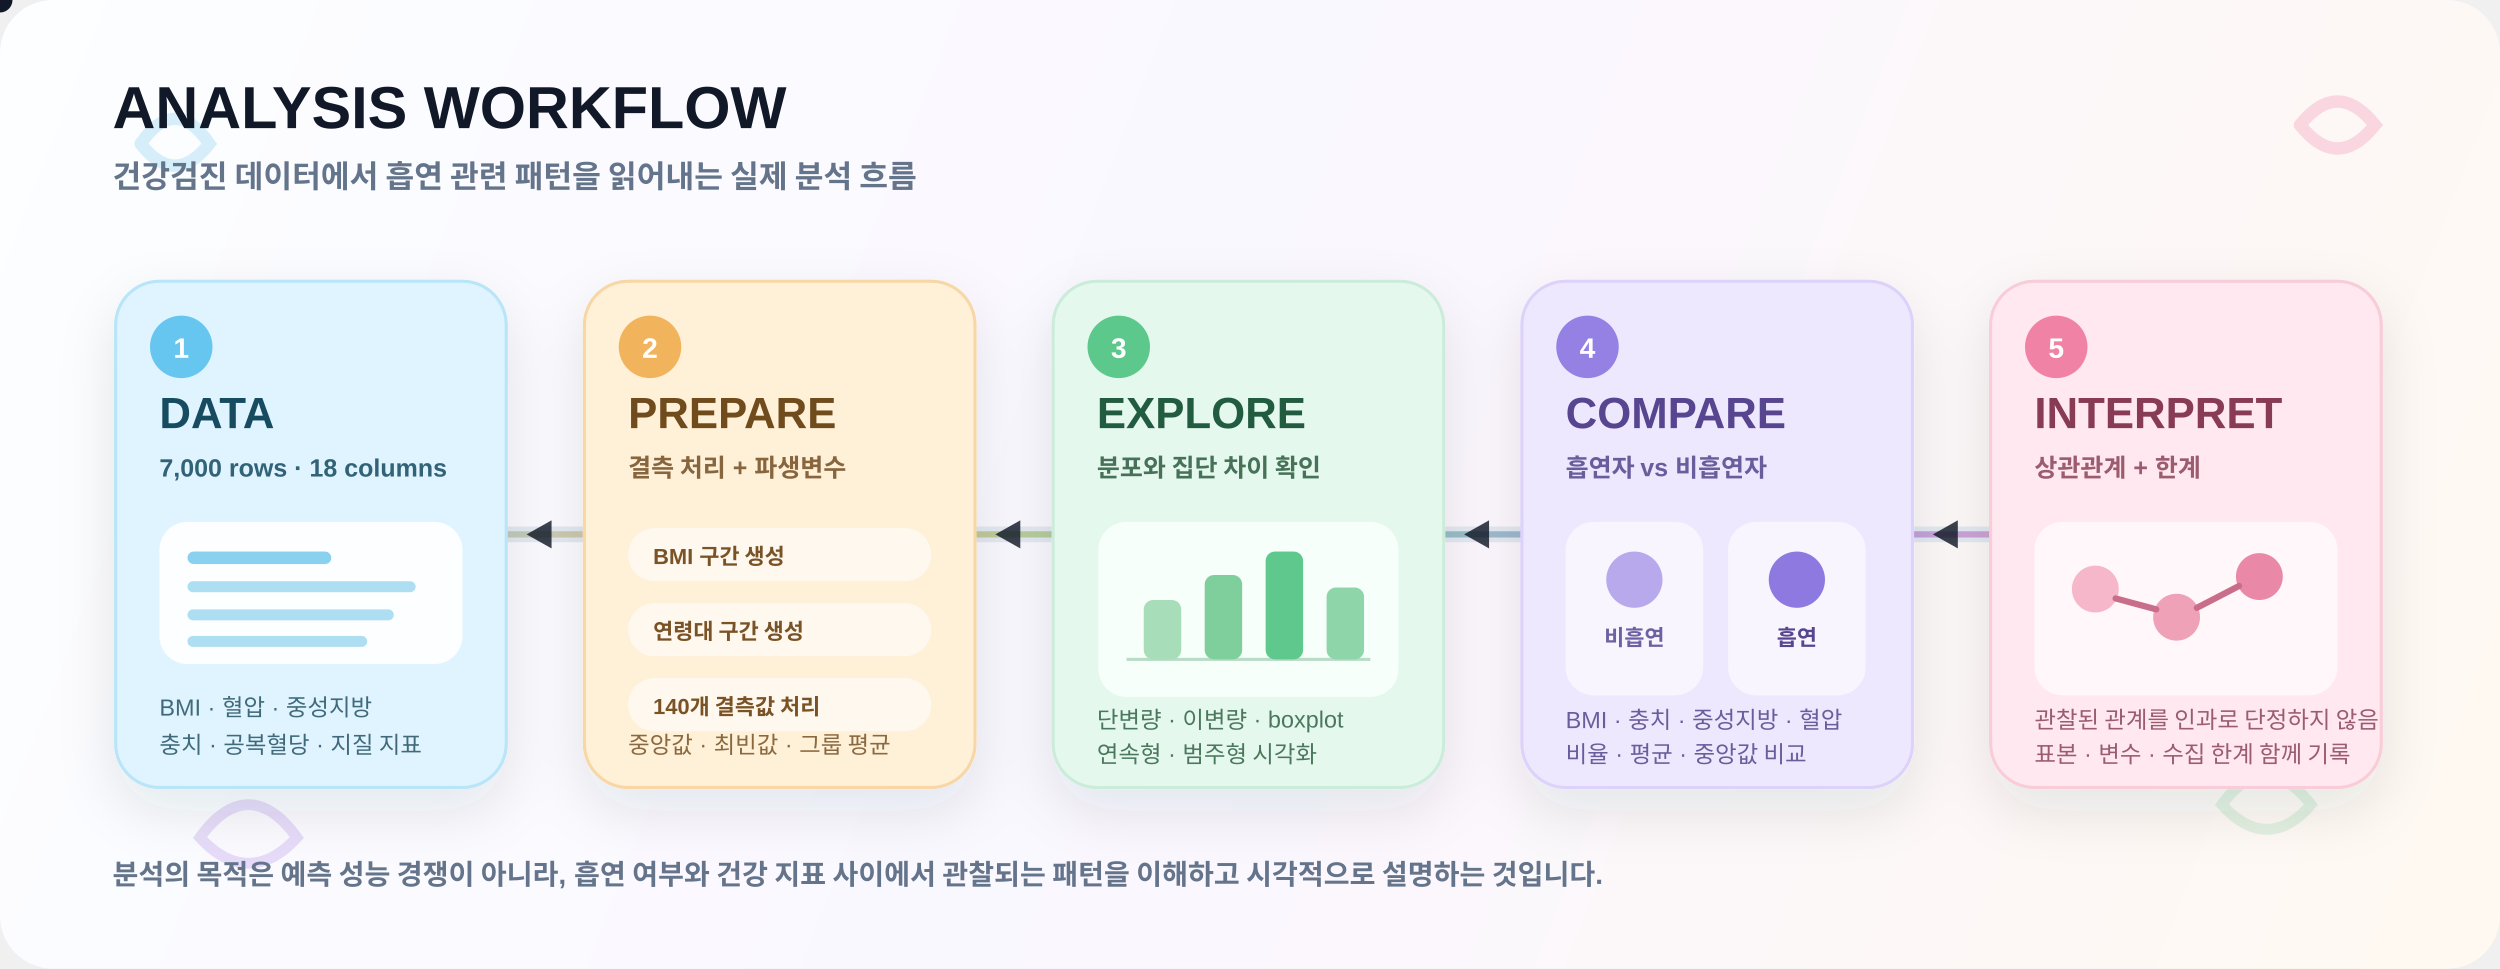
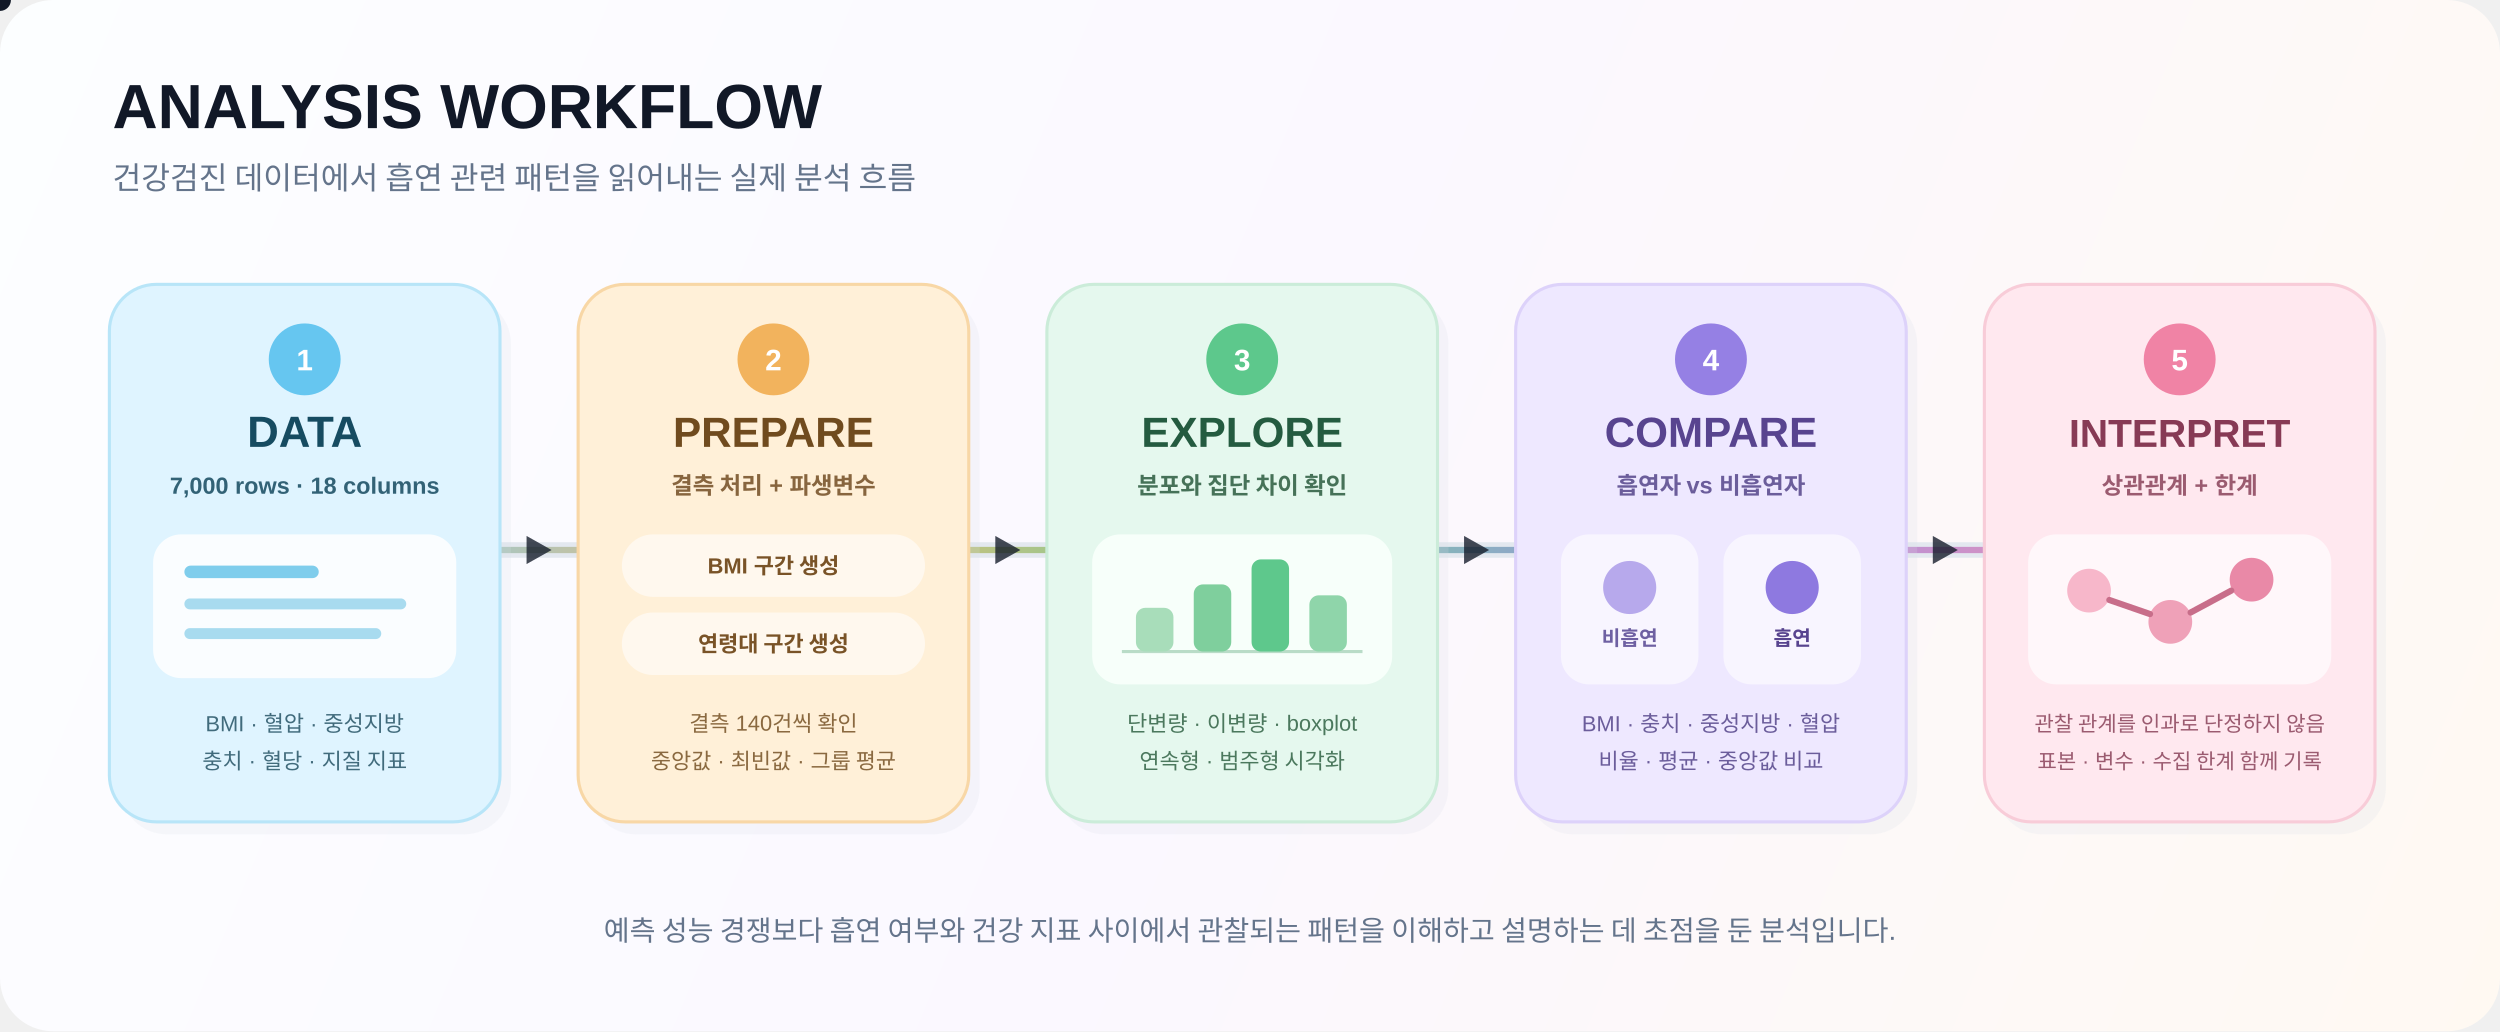
- <svg xmlns="http://www.w3.org/2000/svg" width="1600" height="620" viewBox="0 0 1600 620" role="img" aria-labelledby="title desc">
+ <svg xmlns="http://www.w3.org/2000/svg" width="1600" height="660" viewBox="0 0 1600 660" role="img" aria-labelledby="title desc">
  <defs>
-     <linearGradient id="bg" x1="0" y1="0" x2="1600" y2="620" gradientUnits="userSpaceOnUse">
-       <stop stop-color="#FCFEFF" />
-       <stop offset="0.52" stop-color="#FAF7FF" />
-       <stop offset="1" stop-color="#FFF9F1" />
+     <linearGradient id="bg" x1="0" y1="0" x2="1600" y2="660" gradientUnits="userSpaceOnUse">
+       <stop offset="0" stop-color="#FCFEFF" />
+       <stop offset="0.50" stop-color="#FBF8FF" />
+       <stop offset="1" stop-color="#FFF9F2" />
    </linearGradient>
-     <filter id="shadow" x="-20%" y="-25%" width="140%" height="170%">
-       <feDropShadow dx="0" dy="14" stdDeviation="18" flood-color="#1E293B" flood-opacity="0.10" />
-     </filter>
-     <linearGradient id="line" x1="160" y1="0" x2="1440" y2="0" gradientUnits="userSpaceOnUse">
-       <stop stop-color="#6EC8F2" />
-       <stop offset="0.25" stop-color="#F4B45E" />
-       <stop offset="0.50" stop-color="#69C892" />
-       <stop offset="0.75" stop-color="#9A83E8" />
-       <stop offset="1" stop-color="#F08AA8" />
+     <linearGradient id="rail" x1="195" y1="0" x2="1395" y2="0" gradientUnits="userSpaceOnUse">
+       <stop stop-color="#69C9F3" />
+       <stop offset="0.25" stop-color="#F2B25A" />
+       <stop offset="0.50" stop-color="#5DC88C" />
+       <stop offset="0.75" stop-color="#9580E4" />
+       <stop offset="1" stop-color="#F083A5" />
    </linearGradient>
  </defs>
-   <rect width="1600" height="620" rx="34" fill="url(#bg)" />
-   <g opacity="0.58" fill="none" stroke-linecap="round">
-     <path d="M90 92 q22 -32 44 0 q-22 28 -44 0" stroke="#B9E4F7" stroke-width="8" />
-     <path d="M1472 80 q24 -30 48 0 q-24 30 -48 0" stroke="#F6BDD0" stroke-width="8" />
-     <path d="M128 536 c20 -28 42 -28 62 0 c-20 22 -42 22 -62 0z" stroke="#D7C5F4" stroke-width="7" />
-     <path d="M1422 515 c18 -25 38 -25 57 0 c-18 21 -38 21 -57 0z" stroke="#CBE8D2" stroke-width="7" />
+   <rect width="1600" height="660" rx="34" fill="url(#bg)" />
+   <text x="72" y="82" font-family="Arial, 'Noto Sans KR', sans-serif" font-size="40" font-weight="800" fill="#111827">ANALYSIS WORKFLOW</text>
+   <text x="72" y="121" font-family="Arial, 'Noto Sans KR', sans-serif" font-size="20" fill="#64748B">건강검진 데이터에서 흡연 관련 패턴을 읽어내는 실제 분석 흐름</text>
+   <path d="M195 352H1395" stroke="#E3E8EF" stroke-width="10" stroke-linecap="round" />
+   <path d="M195 352H1395" stroke="url(#rail)" stroke-width="4" stroke-linecap="round" opacity="0.84" />
+   <circle r="7" fill="#111827">
+     <animateMotion dur="8s" repeatCount="indefinite" path="M195 352H1395" />
+     <animate attributeName="opacity" values="0;1;1;1;0" dur="8s" repeatCount="indefinite" />
+   </circle>
+   <g fill="#D8DEE8" opacity="0.20">
+     <rect x="77" y="190" width="250" height="344" rx="30" />
+     <rect x="377" y="190" width="250" height="344" rx="30" />
+     <rect x="677" y="190" width="250" height="344" rx="30" />
+     <rect x="977" y="190" width="250" height="344" rx="30" />
+     <rect x="1277" y="190" width="250" height="344" rx="30" />
  </g>
-   <text x="72" y="82" font-family="Arial, sans-serif" font-size="38" font-weight="800" fill="#111827">ANALYSIS WORKFLOW</text>
-   <text x="72" y="120" font-family="Arial, sans-serif" font-size="20" font-weight="600" fill="#64748B">건강검진 데이터에서 흡연 관련 패턴을 읽어내는 실제 분석 흐름</text>
-   <path d="M176 342 H1422" stroke="#E2E8F0" stroke-width="10" stroke-linecap="round" />
-   <path d="M176 342 H1422" stroke="url(#line)" stroke-width="4" stroke-linecap="round" opacity="0.72" />
-   <circle r="8" fill="#111827">
-     <animateMotion dur="7.8s" repeatCount="indefinite" path="M176 342 H1422" />
-     <animate attributeName="opacity" values="0;1;1;1;0" dur="7.8s" repeatCount="indefinite" />
-   </circle>
-   <g font-family="Arial, sans-serif" filter="url(#shadow)">
-     <g transform="translate(74 180)">
-       <rect width="250" height="324" rx="28" fill="#DFF4FF" stroke="#B8E5F8" stroke-width="2" />
-       <circle cx="42" cy="42" r="20" fill="#66C6F0" />
-       <text x="42" y="49" text-anchor="middle" font-size="18" font-weight="800" fill="#FFFFFF">1</text>
-       <text x="28" y="94" font-size="28" font-weight="800" fill="#164B61">DATA</text>
-       <text x="28" y="125" font-size="16" font-weight="700" fill="#326276">7,000 rows · 18 columns</text>
-       <g transform="translate(28 154)" fill="#FFFFFF" opacity="0.90">
-         <rect x="0" y="0" width="194" height="91" rx="18" />
-         <rect x="18" y="19" width="92" height="8" rx="4" fill="#7FCDEC" />
-         <rect x="18" y="38" width="146" height="7" rx="3.5" fill="#A8DBEF" />
-         <rect x="18" y="56" width="132" height="7" rx="3.5" fill="#A8DBEF" />
-         <rect x="18" y="73" width="115" height="7" rx="3.5" fill="#A8DBEF" />
-       </g>
-       <text x="28" y="278" font-size="15" fill="#416B7C">BMI · 혈압 · 중성지방</text>
-       <text x="28" y="302" font-size="15" fill="#416B7C">충치 · 공복혈당 · 지질 지표</text>
+   <g font-family="Arial, 'Noto Sans KR', sans-serif">
+     <g transform="translate(70 182)">
+       <rect width="250" height="344" rx="30" fill="#DFF4FF" stroke="#B8E5F8" stroke-width="2" />
+       <circle cx="125" cy="48" r="23" fill="#66C6F0" />
+       <text x="125" y="55" text-anchor="middle" font-size="19" font-weight="800" fill="#FFFFFF">1</text>
+       <text x="125" y="104" text-anchor="middle" font-size="28" font-weight="800" fill="#164B61">DATA</text>
+       <text x="125" y="134" text-anchor="middle" font-size="15" font-weight="700" fill="#326276">7,000 rows · 18 columns</text>
+       <rect x="28" y="160" width="194" height="92" rx="18" fill="#FFFFFF" fill-opacity="0.84" />
+       <rect x="48" y="180" width="86" height="8" rx="4" fill="#7FCDEC" />
+       <rect x="48" y="201" width="142" height="7" rx="3.5" fill="#A8DBEF" />
+       <rect x="48" y="220" width="126" height="7" rx="3.5" fill="#A8DBEF" />
+       <text x="125" y="286" text-anchor="middle" font-size="14" fill="#416B7C">BMI · 혈압 · 중성지방</text>
+       <text x="125" y="310" text-anchor="middle" font-size="14" fill="#416B7C">충치 · 혈당 · 지질 지표</text>
    </g>
-     <g transform="translate(374 180)">
-       <rect width="250" height="324" rx="28" fill="#FFF0D8" stroke="#F8D7A6" stroke-width="2" />
-       <circle cx="42" cy="42" r="20" fill="#F2B35D" />
-       <text x="42" y="49" text-anchor="middle" font-size="18" font-weight="800" fill="#FFFFFF">2</text>
-       <text x="28" y="94" font-size="28" font-weight="800" fill="#704B1E">PREPARE</text>
-       <text x="28" y="125" font-size="16" font-weight="700" fill="#87653E">결측 처리 + 파생변수</text>
-       <g transform="translate(28 158)">
-         <rect width="194" height="34" rx="17" fill="#FFF8EE" />
-         <text x="16" y="23" font-size="14" font-weight="700" fill="#795327">BMI 구간 생성</text>
-         <rect y="48" width="194" height="34" rx="17" fill="#FFF8EE" />
-         <text x="16" y="71" font-size="14" font-weight="700" fill="#795327">연령대 구간 생성</text>
-         <rect y="96" width="194" height="34" rx="17" fill="#FFF8EE" />
-         <text x="16" y="119" font-size="14" font-weight="700" fill="#795327">140개 결측값 처리</text>
-       </g>
-       <text x="28" y="302" font-size="15" fill="#8A6940">중앙값 · 최빈값 · 그룹 평균</text>
+     <g transform="translate(370 182)">
+       <rect width="250" height="344" rx="30" fill="#FFF0D8" stroke="#F8D7A6" stroke-width="2" />
+       <circle cx="125" cy="48" r="23" fill="#F2B35D" />
+       <text x="125" y="55" text-anchor="middle" font-size="19" font-weight="800" fill="#FFFFFF">2</text>
+       <text x="125" y="104" text-anchor="middle" font-size="27" font-weight="800" fill="#704B1E">PREPARE</text>
+       <text x="125" y="134" text-anchor="middle" font-size="15" font-weight="700" fill="#87653E">결측 처리 + 파생변수</text>
+       <rect x="28" y="160" width="194" height="40" rx="20" fill="#FFF8EE" />
+       <text x="125" y="185" text-anchor="middle" font-size="14" font-weight="700" fill="#795327">BMI 구간 생성</text>
+       <rect x="28" y="210" width="194" height="40" rx="20" fill="#FFF8EE" />
+       <text x="125" y="235" text-anchor="middle" font-size="14" font-weight="700" fill="#795327">연령대 구간 생성</text>
+       <text x="125" y="286" text-anchor="middle" font-size="14" fill="#8A6940">결측 140건씩 확인</text>
+       <text x="125" y="310" text-anchor="middle" font-size="14" fill="#8A6940">중앙값 · 최빈값 · 그룹 평균</text>
    </g>
-     <g transform="translate(674 180)">
-       <rect width="250" height="324" rx="28" fill="#E5F8EE" stroke="#CBECD9" stroke-width="2" />
-       <circle cx="42" cy="42" r="20" fill="#5DC88C" />
-       <text x="42" y="49" text-anchor="middle" font-size="18" font-weight="800" fill="#FFFFFF">3</text>
-       <text x="28" y="94" font-size="28" font-weight="800" fill="#245B40">EXPLORE</text>
-       <text x="28" y="125" font-size="16" font-weight="700" fill="#467258">분포와 집단 차이 확인</text>
-       <g transform="translate(29 154)">
-         <rect width="192" height="112" rx="18" fill="#F7FFFA" />
-         <line x1="18" y1="88" x2="174" y2="88" stroke="#B9DCC7" stroke-width="2" />
-         <rect x="29" y="50" width="24" height="38" rx="6" fill="#A8DDBA" />
-         <rect x="68" y="34" width="24" height="54" rx="6" fill="#7FCF9D" />
-         <rect x="107" y="19" width="24" height="69" rx="6" fill="#5EC88C" />
-         <rect x="146" y="42" width="24" height="46" rx="6" fill="#8FD5AA" />
-       </g>
-       <text x="28" y="286" font-size="15" fill="#4B785D">단변량 · 이변량 · boxplot</text>
-       <text x="28" y="308" font-size="15" fill="#4B785D">연속형 · 범주형 시각화</text>
+     <g transform="translate(670 182)">
+       <rect width="250" height="344" rx="30" fill="#E5F8EE" stroke="#CBECD9" stroke-width="2" />
+       <circle cx="125" cy="48" r="23" fill="#5DC88C" />
+       <text x="125" y="55" text-anchor="middle" font-size="19" font-weight="800" fill="#FFFFFF">3</text>
+       <text x="125" y="104" text-anchor="middle" font-size="27" font-weight="800" fill="#245B40">EXPLORE</text>
+       <text x="125" y="134" text-anchor="middle" font-size="15" font-weight="700" fill="#467258">분포와 집단 차이 확인</text>
+       <rect x="29" y="160" width="192" height="96" rx="18" fill="#F7FFFA" />
+       <line x1="48" y1="235" x2="202" y2="235" stroke="#B9DCC7" stroke-width="2" />
+       <rect x="57" y="207" width="24" height="28" rx="6" fill="#A8DDBA" />
+       <rect x="94" y="192" width="24" height="43" rx="6" fill="#7FCF9D" />
+       <rect x="131" y="176" width="24" height="59" rx="6" fill="#5EC88C" />
+       <rect x="168" y="199" width="24" height="36" rx="6" fill="#8FD5AA" />
+       <text x="125" y="286" text-anchor="middle" font-size="14" fill="#4B785D">단변량 · 이변량 · boxplot</text>
+       <text x="125" y="310" text-anchor="middle" font-size="14" fill="#4B785D">연속형 · 범주형 시각화</text>
    </g>
-     <g transform="translate(974 180)">
-       <rect width="250" height="324" rx="28" fill="#EEE8FF" stroke="#DDD2FA" stroke-width="2" />
-       <circle cx="42" cy="42" r="20" fill="#9580E4" />
-       <text x="42" y="49" text-anchor="middle" font-size="18" font-weight="800" fill="#FFFFFF">4</text>
-       <text x="28" y="94" font-size="28" font-weight="800" fill="#58448F">COMPARE</text>
-       <text x="28" y="125" font-size="16" font-weight="700" fill="#6B5D9B">흡연자 vs 비흡연자</text>
-       <g transform="translate(28 154)">
-         <rect width="88" height="111" rx="18" fill="#F8F5FF" />
-         <rect x="104" width="88" height="111" rx="18" fill="#F8F5FF" />
-         <circle cx="44" cy="37" r="18" fill="#B7A9EC" />
-         <circle cx="148" cy="37" r="18" fill="#8E79E0" />
-         <text x="44" y="79" text-anchor="middle" font-size="14" font-weight="700" fill="#6E60A2">비흡연</text>
-         <text x="148" y="79" text-anchor="middle" font-size="14" font-weight="700" fill="#58448F">흡연</text>
-       </g>
-       <text x="28" y="286" font-size="15" fill="#6B5D9B">BMI · 충치 · 중성지방 · 혈압</text>
-       <text x="28" y="308" font-size="15" fill="#6B5D9B">비율 · 평균 · 중앙값 비교</text>
+     <g transform="translate(970 182)">
+       <rect width="250" height="344" rx="30" fill="#EEE8FF" stroke="#DDD2FA" stroke-width="2" />
+       <circle cx="125" cy="48" r="23" fill="#9580E4" />
+       <text x="125" y="55" text-anchor="middle" font-size="19" font-weight="800" fill="#FFFFFF">4</text>
+       <text x="125" y="104" text-anchor="middle" font-size="27" font-weight="800" fill="#58448F">COMPARE</text>
+       <text x="125" y="134" text-anchor="middle" font-size="15" font-weight="700" fill="#6B5D9B">흡연자 vs 비흡연자</text>
+       <rect x="29" y="160" width="88" height="96" rx="18" fill="#F8F5FF" />
+       <rect x="133" y="160" width="88" height="96" rx="18" fill="#F8F5FF" />
+       <circle cx="73" cy="194" r="17" fill="#B7A9EC" />
+       <circle cx="177" cy="194" r="17" fill="#8E79E0" />
+       <text x="73" y="231" text-anchor="middle" font-size="13" font-weight="700" fill="#6E60A2">비흡연</text>
+       <text x="177" y="231" text-anchor="middle" font-size="13" font-weight="700" fill="#58448F">흡연</text>
+       <text x="125" y="286" text-anchor="middle" font-size="14" fill="#6B5D9B">BMI · 충치 · 중성지방 · 혈압</text>
+       <text x="125" y="310" text-anchor="middle" font-size="14" fill="#6B5D9B">비율 · 평균 · 중앙값 비교</text>
    </g>
-     <g transform="translate(1274 180)">
-       <rect width="250" height="324" rx="28" fill="#FFE8EF" stroke="#F8CCD8" stroke-width="2" />
-       <circle cx="42" cy="42" r="20" fill="#F083A5" />
-       <text x="42" y="49" text-anchor="middle" font-size="18" font-weight="800" fill="#FFFFFF">5</text>
-       <text x="28" y="94" font-size="28" font-weight="800" fill="#873A55">INTERPRET</text>
-       <text x="28" y="125" font-size="16" font-weight="700" fill="#9B5B70">상관관계 + 한계</text>
-       <g transform="translate(28 154)">
-         <rect width="194" height="111" rx="18" fill="#FFF7FA" />
-         <circle cx="39" cy="43" r="15" fill="#F7B7CA" />
-         <circle cx="91" cy="61" r="15" fill="#EFA1B8" />
-         <circle cx="144" cy="35" r="15" fill="#E989A7" />
-         <line x1="52" y1="49" x2="78" y2="56" stroke="#C86E8A" stroke-width="4" stroke-linecap="round" />
-         <line x1="104" y1="55" x2="131" y2="41" stroke="#C86E8A" stroke-width="4" stroke-linecap="round" />
-       </g>
-       <text x="28" y="286" font-size="15" fill="#9B5B70">관찰된 관계를 인과로 단정하지 않음</text>
-       <text x="28" y="308" font-size="15" fill="#9B5B70">표본 · 변수 · 수집 한계 함께 기록</text>
+     <g transform="translate(1270 182)">
+       <rect width="250" height="344" rx="30" fill="#FFE8EF" stroke="#F8CCD8" stroke-width="2" />
+       <circle cx="125" cy="48" r="23" fill="#F083A5" />
+       <text x="125" y="55" text-anchor="middle" font-size="19" font-weight="800" fill="#FFFFFF">5</text>
+       <text x="125" y="104" text-anchor="middle" font-size="25" font-weight="800" fill="#873A55">INTERPRET</text>
+       <text x="125" y="134" text-anchor="middle" font-size="15" font-weight="700" fill="#9B5B70">상관관계 + 한계</text>
+       <rect x="28" y="160" width="194" height="96" rx="18" fill="#FFF7FA" />
+       <circle cx="67" cy="196" r="14" fill="#F7B7CA" />
+       <circle cx="119" cy="216" r="14" fill="#EFA1B8" />
+       <circle cx="171" cy="189" r="14" fill="#E989A7" />
+       <line x1="80" y1="202" x2="106" y2="211" stroke="#C86E8A" stroke-width="4" stroke-linecap="round" />
+       <line x1="132" y1="210" x2="158" y2="196" stroke="#C86E8A" stroke-width="4" stroke-linecap="round" />
+       <text x="125" y="286" text-anchor="middle" font-size="13.5" fill="#9B5B70">관찰 관계를 인과로 단정하지 않음</text>
+       <text x="125" y="310" text-anchor="middle" font-size="13.5" fill="#9B5B70">표본 · 변수 · 수집 한계 함께 기록</text>
    </g>
  </g>
-   <g fill="#111827" opacity="0.82">
-     <path d="M337 342 l16 -9 v18z" />
-     <path d="M637 342 l16 -9 v18z" />
-     <path d="M937 342 l16 -9 v18z" />
-     <path d="M1237 342 l16 -9 v18z" />
+   <g fill="#111827" opacity="0.78">
+     <path d="M353 352l-16 -9v18z" />
+     <path d="M653 352l-16 -9v18z" />
+     <path d="M953 352l-16 -9v18z" />
+     <path d="M1253 352l-16 -9v18z" />
  </g>
-   <text x="72" y="566" font-family="Arial, sans-serif" font-size="18" font-weight="600" fill="#64748B">분석의 목적은 예측 성능 경쟁이 아니라, 흡연 여부와 건강 지표 사이에서 관찰되는 패턴을 이해하고 시각적으로 설명하는 것입니다.</text>
+   <text x="800" y="602" text-anchor="middle" font-family="Arial, 'Noto Sans KR', sans-serif" font-size="18" fill="#64748B">예측 성능 경쟁보다 흡연 여부와 건강 지표 사이에서 관찰되는 패턴을 이해하고 설명하는 데 초점을 둔 분석입니다.</text>
</svg>
